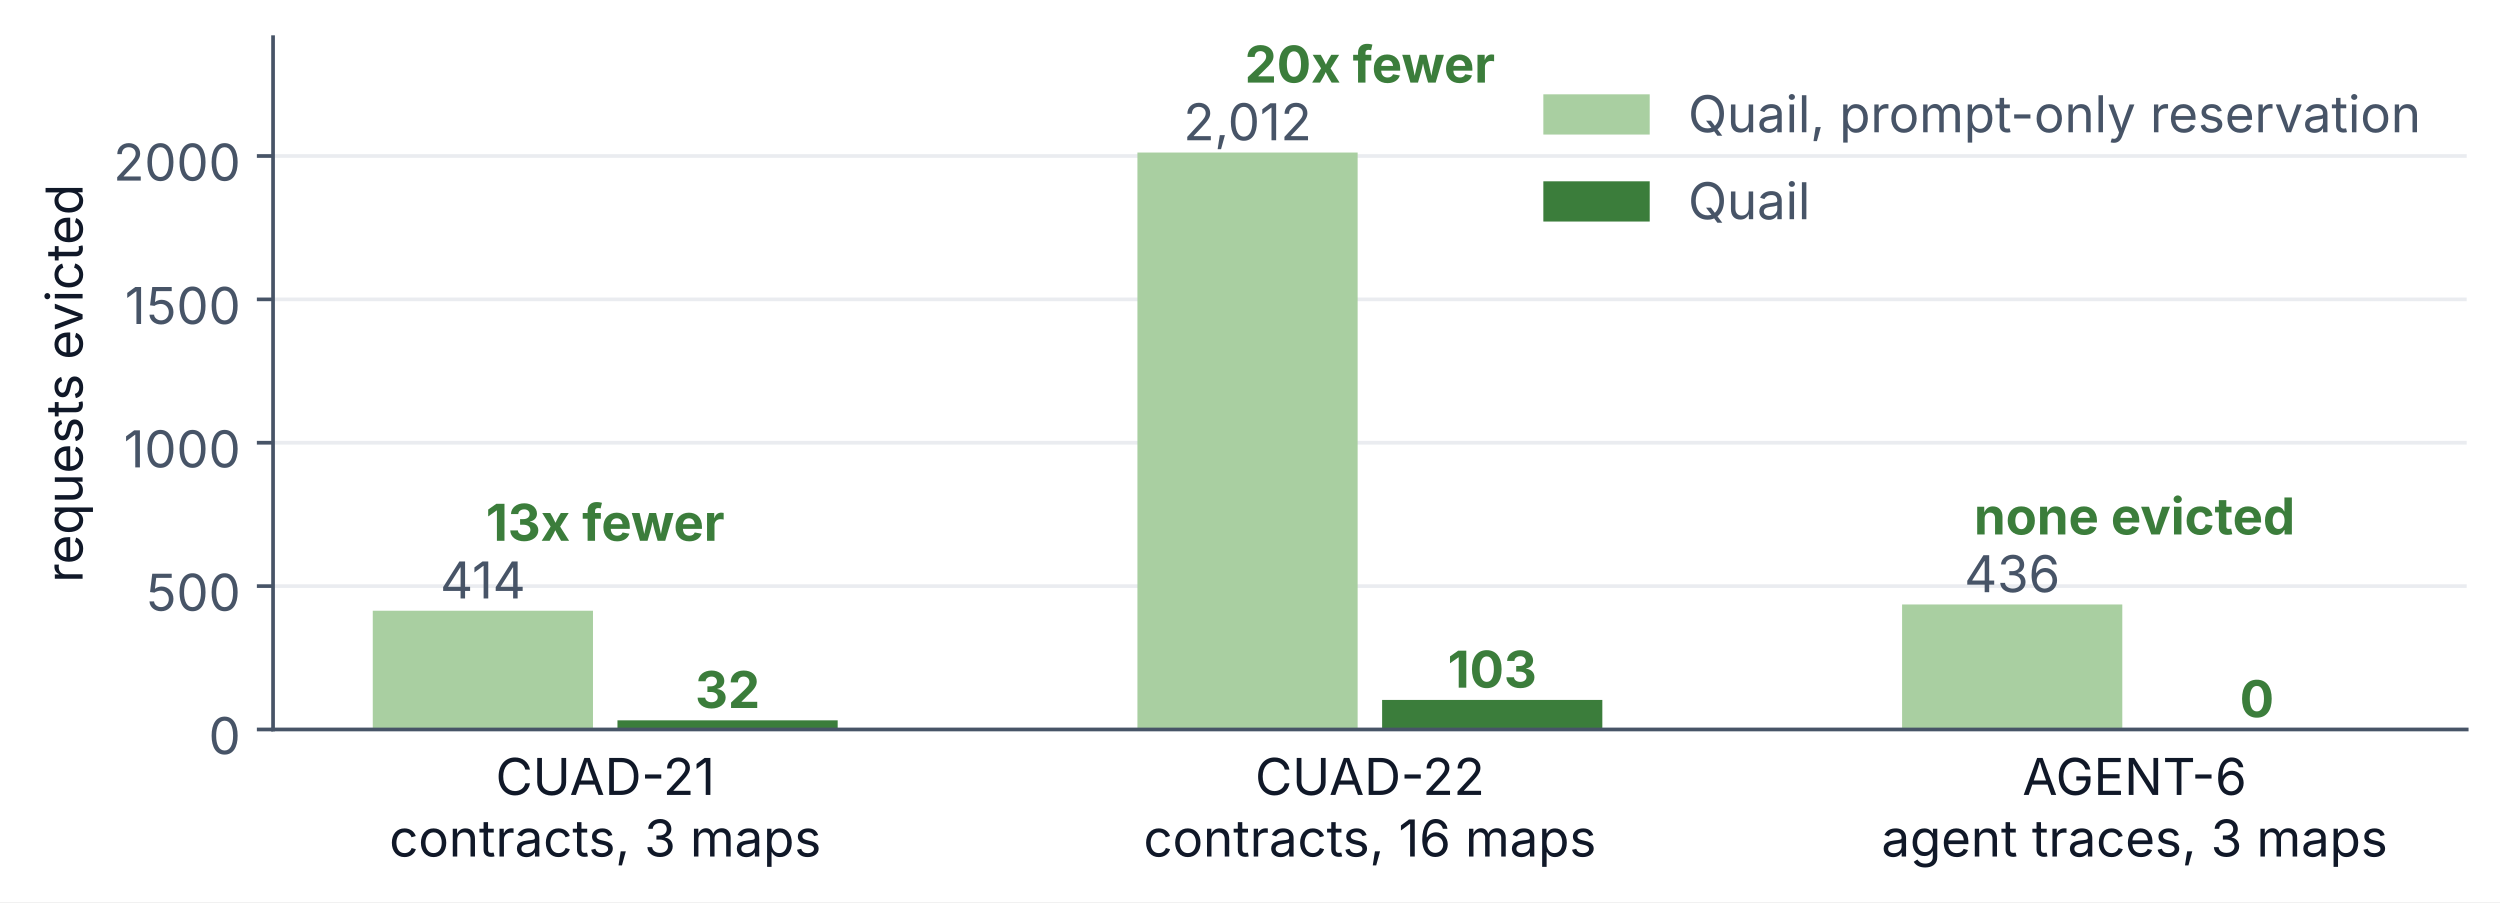
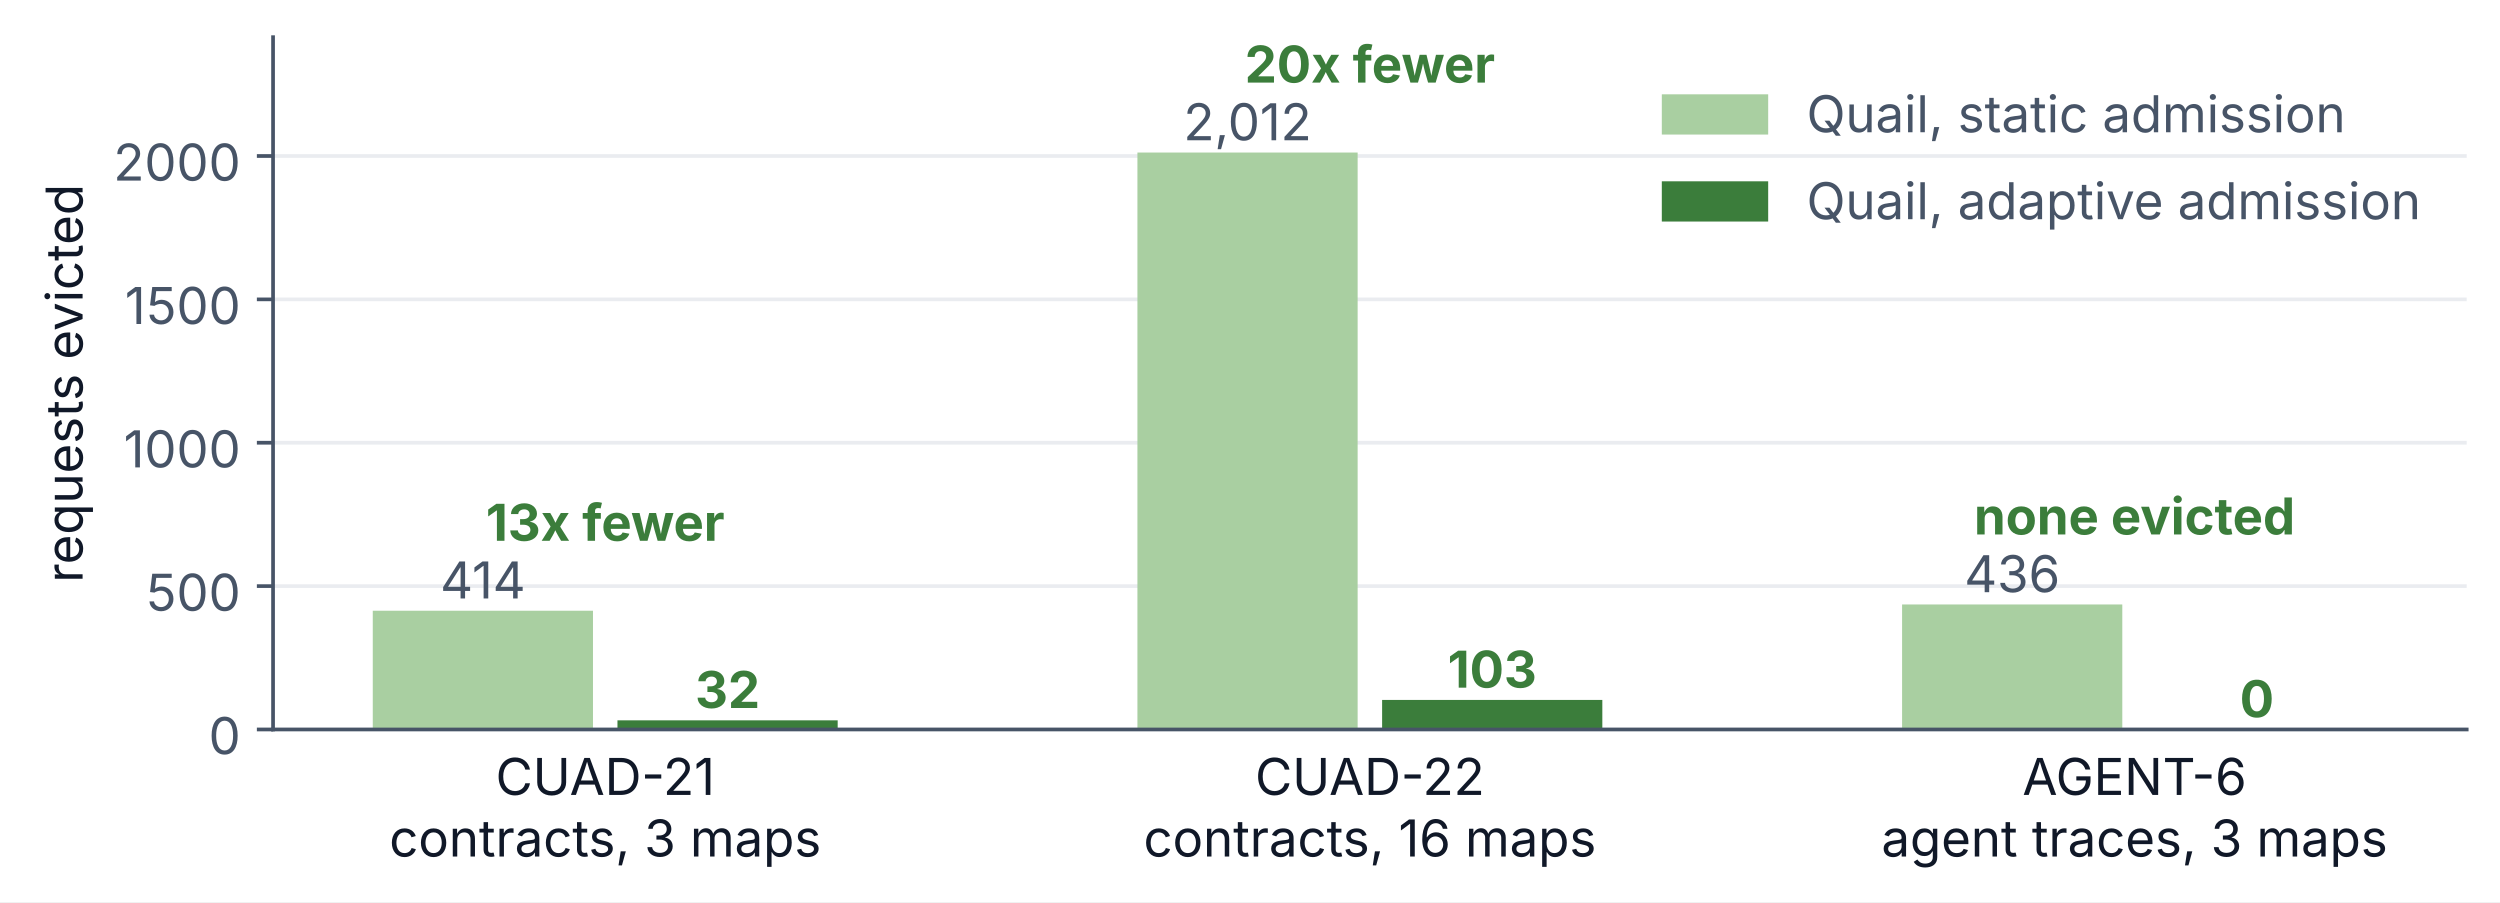
<svg xmlns="http://www.w3.org/2000/svg" xmlns:xlink="http://www.w3.org/1999/xlink" width="540.539pt" height="195.043pt" viewBox="0 0 540.539 195.043" version="1.1">
  <defs>
    <style type="text/css">*{stroke-linejoin: round; stroke-linecap: butt}</style>
  </defs>
  <g id="figure_1">
    <g id="patch_1">
      <path d="M 0 195.043  L 540.539 195.043  L 540.539 0  L 0 0  z " style="fill: #ffffff" />
    </g>
    <g id="axes_1">
      <g id="patch_2">
        <path d="M 59.039 157.724  L 533.339 157.724  L 533.339 8.036  L 59.039 8.036  z " style="fill: #ffffff" />
      </g>
      <g id="matplotlib.axis_1">
        <g id="xtick_1">
          <g id="line2d_1" />
          <g id="text_1">
            <g style="fill: #101828" transform="translate(107.1551 171.8798) scale(0.11 -0.11)">
              <defs>
                <path id="Inter-Regular-49" d="M 2447 -63  C 3400 -63 4163 519 4325 1466  L 3731 1466  C 3600 831 3056 488 2447 488  C 1613 488 959 1134 959 2325  C 959 3519 1609 4169 2447 4169  C 3053 4169 3600 3828 3731 3191  L 4325 3191  C 4159 4150 3391 4719 2447 4719  C 1253 4719 381 3803 381 2325  C 381 850 1253 -63 2447 -63  z " transform="scale(0.015625)" />
                <path id="Inter-Regular-1a9" d="M 2384 -75  C 3481 -75 4200 625 4200 1584  L 4200 4656  L 3606 4656  L 3606 1631  C 3606 963 3144 475 2384 475  C 1622 475 1156 963 1156 1631  L 1156 4656  L 563 4656  L 563 1584  C 563 625 1281 -75 2384 -75  z " transform="scale(0.015625)" />
                <path id="Inter-Regular-2" d="M 163 0  L 794 0  L 1244 1300  L 3163 1300  L 3628 0  L 4253 0  L 2541 4656  L 1853 4656  L 163 0  z M 1425 1819  L 1753 2763  C 1853 3050 1997 3494 2194 4181  C 2391 3506 2528 3075 2641 2763  L 2978 1819  L 1425 1819  z " transform="scale(0.015625)" />
                <path id="Inter-Regular-54" d="M 2016 0  C 3434 0 4238 881 4238 2338  C 4238 3781 3434 4656 2075 4656  L 563 4656  L 563 0  L 2016 0  z M 1156 525  L 1156 4131  L 2034 4131  C 3113 4131 3663 3456 3663 2338  C 3663 1206 3113 525 1978 525  L 1156 525  z " transform="scale(0.015625)" />
                <path id="Inter-Regular-5c1" d="M 2494 2581  L 450 2581  L 450 2063  L 2494 2063  L 2494 2581  z " transform="scale(0.015625)" />
                <path id="Inter-Regular-541" d="M 481 0  L 3447 0  L 3447 522  L 1300 522  L 1300 559  L 2319 1644  C 3141 2519 3369 2916 3369 3419  C 3369 4147 2778 4719 1947 4719  C 1119 4719 494 4159 494 3334  L 1063 3334  C 1063 3859 1400 4203 1931 4203  C 2428 4203 2806 3900 2806 3413  C 2806 2984 2544 2666 2028 2106  L 481 428  L 481 0  z " transform="scale(0.015625)" />
                <path id="Inter-Regular-540" d="M 2041 4656  L 1313 4656  L 300 3909  L 300 3272  L 1425 4106  L 1456 4106  L 1456 0  L 2041 0  L 2041 4656  z " transform="scale(0.015625)" />
              </defs>
              <use xlink:href="#Inter-Regular-49" />
              <use xlink:href="#Inter-Regular-1a9" transform="translate(73.04688 0)" />
              <use xlink:href="#Inter-Regular-2" transform="translate(145.5156 0)" />
              <use xlink:href="#Inter-Regular-54" transform="translate(214.5156 0)" />
              <use xlink:href="#Inter-Regular-5c1" transform="translate(286.6875 0)" />
              <use xlink:href="#Inter-Regular-541" transform="translate(329.3125 0)" />
              <use xlink:href="#Inter-Regular-540" transform="translate(390.2969 0)" />
            </g>
            <g style="fill: #101828" transform="translate(84.16678 185.1894) scale(0.11 -0.11)">
              <defs>
                <path id="Inter-Regular-24b" d="M 1916 -75  C 2600 -75 3156 297 3344 919  L 2806 1072  C 2703 694 2384 428 1916 428  C 1219 428 897 1038 897 1725  C 897 2422 1219 3034 1916 3034  C 2375 3034 2688 2778 2791 2419  L 3331 2572  C 3141 3181 2591 3538 1916 3538  C 966 3538 325 2819 325 1725  C 325 647 966 -75 1916 -75  z " transform="scale(0.015625)" />
                <path id="Inter-Regular-318" d="M 1916 -75  C 2869 -75 3513 647 3513 1725  C 3513 2819 2869 3538 1916 3538  C 966 3538 325 2819 325 1725  C 325 647 966 -75 1916 -75  z M 1916 428  C 1219 428 897 1038 897 1725  C 897 2422 1219 3034 1916 3034  C 2622 3034 2944 2419 2944 1725  C 2944 1038 2622 428 1916 428  z " transform="scale(0.015625)" />
                <path id="Inter-Regular-307" d="M 1056 2094  C 1056 2691 1434 3031 1938 3031  C 2425 3031 2725 2709 2725 2172  L 2725 0  L 3288 0  L 3288 2219  C 3288 3103 2813 3538 2106 3538  C 1638 3538 1263 3341 1038 2847  L 1034 3494  L 494 3494  L 494 0  L 1056 0  L 1056 2094  z " transform="scale(0.015625)" />
                <path id="Inter-Regular-37b" d="M 1869 3494  L 1150 3494  L 1150 4325  L 588 4325  L 588 3494  L 63 3494  L 63 3013  L 588 3013  L 588 863  C 588 291 944 -44 1547 -44  C 1691 -44 1850 -22 1966 19  L 1850 494  C 1756 475 1634 456 1563 456  C 1266 456 1150 594 1150 906  L 1150 3013  L 1869 3013  L 1869 3494  z " transform="scale(0.015625)" />
                <path id="Inter-Regular-356" d="M 494 0  L 1056 0  L 1056 2188  C 1056 2659 1425 3000 1928 3000  C 2078 3000 2231 2975 2266 2969  L 2266 3534  C 2200 3538 2063 3544 1981 3544  C 1566 3544 1203 3309 1075 2956  L 1038 2956  L 1038 3494  L 494 3494  L 494 0  z " transform="scale(0.015625)" />
                <path id="Inter-Regular-1fc" d="M 1472 -81  C 2063 -81 2391 228 2509 475  L 2547 475  L 2547 0  L 3100 0  L 3100 2303  C 3100 3394 2259 3538 1791 3538  C 1250 3538 650 3344 381 2709  L 922 2531  C 1031 2775 1303 3044 1806 3044  C 2291 3044 2538 2794 2538 2359  L 2538 2341  C 2538 2081 2263 2100 1641 2022  C 994 1941 281 1794 281 994  C 281 306 809 -81 1472 -81  z M 1569 416  C 1150 416 847 603 847 966  C 847 1363 1206 1494 1616 1547  C 1831 1575 2444 1638 2538 1747  L 2538 1263  C 2538 834 2191 416 1569 416  z " transform="scale(0.015625)" />
                <path id="Inter-Regular-369" d="M 1681 -75  C 2500 -75 3059 372 3059 984  C 3059 1463 2763 1778 2128 1928  L 1600 2053  C 1191 2150 1013 2294 1013 2553  C 1013 2844 1325 3059 1741 3059  C 2191 3059 2388 2816 2484 2566  L 2994 2697  C 2834 3188 2456 3538 1738 3538  C 994 3538 444 3119 444 2519  C 444 2028 747 1716 1381 1566  L 1963 1428  C 2306 1347 2475 1188 2475 947  C 2475 659 2163 419 1675 419  C 1256 419 972 591 872 975  L 338 847  C 463 244 963 -75 1681 -75  z " transform="scale(0.015625)" />
                <path id="Inter-Regular-5df" d="M 400 -1122  L 831 -1122  L 1319 650  L 675 650  L 400 -1122  z " transform="scale(0.015625)" />
                <path id="Inter-Regular-6eb" transform="scale(0.015625)" />
                <path id="Inter-Regular-543" d="M 1984 -63  C 2897 -63 3572 503 3572 1266  C 3572 1853 3225 2284 2631 2381  L 2631 2419  C 3106 2559 3403 2944 3403 3469  C 3403 4131 2872 4719 2003 4719  C 1184 4719 516 4216 491 3484  L 1063 3484  C 1081 3938 1516 4203 1991 4203  C 2497 4203 2822 3900 2822 3438  C 2822 2956 2447 2644 1903 2644  L 1525 2644  L 1525 2128  L 1903 2128  C 2594 2128 2984 1775 2984 1272  C 2984 788 2559 459 1975 459  C 1444 459 1025 731 991 1175  L 391 1175  C 422 438 1072 -63 1984 -63  z " transform="scale(0.015625)" />
                <path id="Inter-Regular-300" d="M 494 0  L 1056 0  L 1056 2200  C 1056 2756 1428 3044 1838 3044  C 2231 3044 2522 2784 2522 2397  L 2522 0  L 3084 0  L 3084 2281  C 3084 2722 3372 3044 3844 3044  C 4219 3044 4547 2844 4547 2341  L 4547 0  L 5113 0  L 5113 2356  C 5113 3166 4619 3556 4013 3556  C 3506 3556 3078 3284 2913 2844  C 2788 3275 2481 3556 2022 3556  C 1609 3556 1216 3325 1044 2853  L 1041 3494  L 494 3494  L 494 0  z " transform="scale(0.015625)" />
                <path id="Inter-Regular-34d" d="M 494 -1306  L 1056 -1306  L 1056 541  L 1100 541  C 1216 347 1450 -75 2116 -75  C 2988 -75 3594 625 3594 1738  C 3594 2844 2984 3538 2113 3538  C 1431 3538 1216 3119 1100 2934  L 1038 2934  L 1038 3494  L 494 3494  L 494 -1306  z M 2031 428  C 1397 428 1050 966 1050 1744  C 1050 2516 1388 3034 2031 3034  C 2694 3034 3022 2469 3022 1744  C 3022 1009 2684 428 2031 428  z " transform="scale(0.015625)" />
              </defs>
              <use xlink:href="#Inter-Regular-24b" />
              <use xlink:href="#Inter-Regular-318" transform="translate(57.125 0)" />
              <use xlink:href="#Inter-Regular-307" transform="translate(117.0938 0)" />
              <use xlink:href="#Inter-Regular-37b" transform="translate(176.1719 0)" />
              <use xlink:href="#Inter-Regular-356" transform="translate(208.8906 0)" />
              <use xlink:href="#Inter-Regular-1fc" transform="translate(246.5312 0)" />
              <use xlink:href="#Inter-Regular-24b" transform="translate(302.6875 0)" />
              <use xlink:href="#Inter-Regular-37b" transform="translate(359.8125 0)" />
              <use xlink:href="#Inter-Regular-369" transform="translate(391.5625 0)" />
              <use xlink:href="#Inter-Regular-5df" transform="translate(444.3438 0)" />
              <use xlink:href="#Inter-Regular-6eb" transform="translate(473.1562 0)" />
              <use xlink:href="#Inter-Regular-543" transform="translate(501.2812 0)" />
              <use xlink:href="#Inter-Regular-6eb" transform="translate(563.0469 0)" />
              <use xlink:href="#Inter-Regular-300" transform="translate(591.1719 0)" />
              <use xlink:href="#Inter-Regular-1fc" transform="translate(678.7656 0)" />
              <use xlink:href="#Inter-Regular-34d" transform="translate(734.9219 0)" />
              <use xlink:href="#Inter-Regular-369" transform="translate(796.1562 0)" />
            </g>
          </g>
        </g>
        <g id="xtick_2">
          <g id="line2d_2" />
          <g id="text_2">
            <g style="fill: #101828" transform="translate(271.3683 171.8798) scale(0.11 -0.11)">
              <use xlink:href="#Inter-Regular-49" />
              <use xlink:href="#Inter-Regular-1a9" transform="translate(73.04688 0)" />
              <use xlink:href="#Inter-Regular-2" transform="translate(145.5156 0)" />
              <use xlink:href="#Inter-Regular-54" transform="translate(214.5156 0)" />
              <use xlink:href="#Inter-Regular-5c1" transform="translate(286.6875 0)" />
              <use xlink:href="#Inter-Regular-541" transform="translate(329.3125 0)" />
              <use xlink:href="#Inter-Regular-541" transform="translate(390.2969 0)" />
            </g>
            <g style="fill: #101828" transform="translate(247.2465 185.1894) scale(0.11 -0.11)">
              <defs>
                <path id="Inter-Regular-547" d="M 2019 -63  C 2969 -63 3588 634 3588 1503  C 3588 2403 2925 3044 2128 3044  C 1644 3044 1231 2813 981 2425  L 944 2425  C 944 3544 1375 4194 2091 4194  C 2575 4194 2866 3888 2969 3484  L 3550 3484  C 3438 4216 2872 4719 2091 4719  C 1034 4719 381 3788 381 2150  C 381 434 1241 -63 2019 -63  z M 2019 459  C 1447 459 1028 947 1028 1497  C 1028 2041 1469 2528 2034 2528  C 2597 2528 3013 2072 3013 1503  C 3013 922 2578 459 2019 459  z " transform="scale(0.015625)" />
              </defs>
              <use xlink:href="#Inter-Regular-24b" />
              <use xlink:href="#Inter-Regular-318" transform="translate(57.125 0)" />
              <use xlink:href="#Inter-Regular-307" transform="translate(117.0938 0)" />
              <use xlink:href="#Inter-Regular-37b" transform="translate(176.1719 0)" />
              <use xlink:href="#Inter-Regular-356" transform="translate(208.8906 0)" />
              <use xlink:href="#Inter-Regular-1fc" transform="translate(246.5312 0)" />
              <use xlink:href="#Inter-Regular-24b" transform="translate(302.6875 0)" />
              <use xlink:href="#Inter-Regular-37b" transform="translate(359.8125 0)" />
              <use xlink:href="#Inter-Regular-369" transform="translate(391.5625 0)" />
              <use xlink:href="#Inter-Regular-5df" transform="translate(444.3438 0)" />
              <use xlink:href="#Inter-Regular-6eb" transform="translate(473.1562 0)" />
              <use xlink:href="#Inter-Regular-540" transform="translate(501.2812 0)" />
              <use xlink:href="#Inter-Regular-547" transform="translate(541.9531 0)" />
              <use xlink:href="#Inter-Regular-6eb" transform="translate(603.9688 0)" />
              <use xlink:href="#Inter-Regular-300" transform="translate(632.0938 0)" />
              <use xlink:href="#Inter-Regular-1fc" transform="translate(719.6875 0)" />
              <use xlink:href="#Inter-Regular-34d" transform="translate(775.8438 0)" />
              <use xlink:href="#Inter-Regular-369" transform="translate(837.0781 0)" />
            </g>
          </g>
        </g>
        <g id="xtick_3">
          <g id="line2d_3" />
          <g id="text_3">
            <g style="fill: #101828" transform="translate(437.2737 171.8798) scale(0.11 -0.11)">
              <defs>
                <path id="Inter-Regular-8d" d="M 2466 -63  C 3575 -63 4375 675 4375 1831  L 4375 2341  L 2588 2341  L 2588 1822  L 3794 1822  C 3778 1003 3244 488 2466 488  C 1609 488 959 1138 959 2325  C 959 3522 1613 4169 2431 4169  C 3091 4169 3538 3794 3728 3197  L 4341 3197  C 4172 4100 3413 4719 2428 4719  C 1234 4719 381 3803 381 2325  C 381 853 1222 -63 2466 -63  z " transform="scale(0.015625)" />
                <path id="Inter-Regular-5f" d="M 563 0  L 3428 0  L 3428 525  L 1156 525  L 1156 2088  L 3247 2088  L 3247 2613  L 1156 2613  L 1156 4131  L 3400 4131  L 3400 4656  L 563 4656  L 563 0  z " transform="scale(0.015625)" />
                <path id="Inter-Regular-12d" d="M 563 0  L 1159 0  L 1159 2656  C 1159 2881 1138 3347 1113 3944  C 1475 3297 1653 2984 1866 2650  L 3553 0  L 4259 0  L 4259 4656  L 3666 4656  L 3666 1800  C 3666 1550 3669 1153 3706 703  C 3494 1125 3281 1481 3156 1678  L 1263 4656  L 563 4656  L 563 0  z " transform="scale(0.015625)" />
                <path id="Inter-Regular-19c" d="M 306 4131  L 1772 4131  L 1772 0  L 2366 0  L 2366 4131  L 3825 4131  L 3825 4656  L 306 4656  L 306 4131  z " transform="scale(0.015625)" />
              </defs>
              <use xlink:href="#Inter-Regular-2" />
              <use xlink:href="#Inter-Regular-8d" transform="translate(65.57812 0)" />
              <use xlink:href="#Inter-Regular-5f" transform="translate(140.1875 0)" />
              <use xlink:href="#Inter-Regular-12d" transform="translate(200.2969 0)" />
              <use xlink:href="#Inter-Regular-19c" transform="translate(275.6406 0)" />
              <use xlink:href="#Inter-Regular-5c1" transform="translate(332.8125 0)" />
              <use xlink:href="#Inter-Regular-547" transform="translate(378.8125 0)" />
            </g>
            <g style="fill: #101828" transform="translate(406.7934 185.1894) scale(0.11 -0.11)">
              <defs>
                <path id="Inter-Regular-293" d="M 1909 -1381  C 2759 -1381 3431 -994 3431 -91  L 3431 3494  L 2884 3494  L 2884 2934  L 2831 2934  C 2713 3122 2488 3538 1813 3538  C 941 3538 325 2844 325 1763  C 325 666 963 56 1800 56  C 2475 56 2697 441 2816 641  L 2869 641  L 2869 -59  C 2869 -634 2466 -891 1909 -891  C 1294 -891 1075 -578 928 -375  L 472 -669  C 688 -1053 1134 -1381 1909 -1381  z M 1894 556  C 1238 556 897 1056 897 1775  C 897 2472 1228 3034 1894 3034  C 2538 3034 2875 2516 2875 1775  C 2875 1013 2528 556 1894 556  z " transform="scale(0.015625)" />
                <path id="Inter-Regular-267" d="M 1963 -75  C 2678 -75 3200 284 3363 813  L 2819 963  C 2688 606 2378 425 1966 425  C 1347 425 922 825 894 1556  L 3419 1556  L 3419 1791  C 3419 3081 2638 3538 1897 3538  C 944 3538 325 2791 325 1719  C 325 644 950 -75 1963 -75  z M 897 2031  C 931 2566 1297 3038 1897 3038  C 2472 3038 2794 2625 2847 2031  L 897 2031  z " transform="scale(0.015625)" />
              </defs>
              <use xlink:href="#Inter-Regular-1fc" />
              <use xlink:href="#Inter-Regular-293" transform="translate(56.15625 0)" />
              <use xlink:href="#Inter-Regular-267" transform="translate(117.4844 0)" />
              <use xlink:href="#Inter-Regular-307" transform="translate(175.7812 0)" />
              <use xlink:href="#Inter-Regular-37b" transform="translate(234.8594 0)" />
              <use xlink:href="#Inter-Regular-6eb" transform="translate(267.5781 0)" />
              <use xlink:href="#Inter-Regular-37b" transform="translate(295.7031 0)" />
              <use xlink:href="#Inter-Regular-356" transform="translate(328.4219 0)" />
              <use xlink:href="#Inter-Regular-1fc" transform="translate(366.0625 0)" />
              <use xlink:href="#Inter-Regular-24b" transform="translate(422.2188 0)" />
              <use xlink:href="#Inter-Regular-267" transform="translate(479.3438 0)" />
              <use xlink:href="#Inter-Regular-369" transform="translate(537.6406 0)" />
              <use xlink:href="#Inter-Regular-5df" transform="translate(590.4219 0)" />
              <use xlink:href="#Inter-Regular-6eb" transform="translate(619.2344 0)" />
              <use xlink:href="#Inter-Regular-543" transform="translate(647.3594 0)" />
              <use xlink:href="#Inter-Regular-6eb" transform="translate(709.125 0)" />
              <use xlink:href="#Inter-Regular-300" transform="translate(737.25 0)" />
              <use xlink:href="#Inter-Regular-1fc" transform="translate(824.8438 0)" />
              <use xlink:href="#Inter-Regular-34d" transform="translate(881 0)" />
              <use xlink:href="#Inter-Regular-369" transform="translate(942.2344 0)" />
            </g>
          </g>
        </g>
      </g>
      <g id="matplotlib.axis_2">
        <g id="ytick_1">
          <g id="line2d_4">
-             <path d="M 59.039 157.724  L 533.339 157.724  " clip-path="url(#p0a04cec963)" style="fill: none; stroke: #eaecf0; stroke-width: 0.8; stroke-linecap: square" />
+             <path d="M 59.039 157.724  L 533.339 157.724  " clip-path="url(#pa5dd836fdc)" style="fill: none; stroke: #eaecf0; stroke-width: 0.8; stroke-linecap: square" />
          </g>
          <g id="line2d_5">
            <defs>
-               <path id="mce338a9156" d="M 0 0  L -3.5 0  " style="stroke: #475467; stroke-width: 0.8" />
+               <path id="m0fc14f2c62" d="M 0 0  L -3.5 0  " style="stroke: #475467; stroke-width: 0.8" />
            </defs>
            <g>
-               <use xlink:href="#mce338a9156" x="59.039" y="157.724" style="fill: #475467; stroke: #475467; stroke-width: 0.8" />
+               <use xlink:href="#m0fc14f2c62" x="59.039" y="157.724" style="fill: #475467; stroke: #475467; stroke-width: 0.8" />
            </g>
          </g>
          <g id="text_4">
            <g style="fill: #475467" transform="translate(45.09848 163.0517) scale(0.11 -0.11)">
              <defs>
                <path id="Inter-Regular-53f" d="M 2019 -63  C 3059 -63 3656 809 3656 2325  C 3656 3834 3050 4719 2019 4719  C 988 4719 381 3834 381 2325  C 381 806 981 -63 2019 -63  z M 2019 456  C 1338 456 953 1144 953 2325  C 953 3509 1338 4203 2019 4203  C 2700 4203 3084 3513 3084 2325  C 3084 1144 2700 456 2019 456  z " transform="scale(0.015625)" />
              </defs>
              <use xlink:href="#Inter-Regular-53f" />
            </g>
          </g>
        </g>
        <g id="ytick_2">
          <g id="line2d_6">
-             <path d="M 59.039 126.725  L 533.339 126.725  " clip-path="url(#p0a04cec963)" style="fill: none; stroke: #eaecf0; stroke-width: 0.8; stroke-linecap: square" />
+             <path d="M 59.039 126.725  L 533.339 126.725  " clip-path="url(#pa5dd836fdc)" style="fill: none; stroke: #eaecf0; stroke-width: 0.8; stroke-linecap: square" />
          </g>
          <g id="line2d_7">
            <g>
-               <use xlink:href="#mce338a9156" x="59.039" y="126.725" style="fill: #475467; stroke: #475467; stroke-width: 0.8" />
+               <use xlink:href="#m0fc14f2c62" x="59.039" y="126.725" style="fill: #475467; stroke: #475467; stroke-width: 0.8" />
            </g>
          </g>
          <g id="text_5">
            <g style="fill: #475467" transform="translate(31.47051 132.0527) scale(0.11 -0.11)">
              <defs>
                <path id="Inter-Regular-545" d="M 1956 -63  C 2853 -63 3509 594 3509 1488  C 3509 2388 2881 3047 2028 3047  C 1706 3047 1397 2934 1206 2775  L 1181 2775  L 1341 4134  L 3291 4134  L 3291 4656  L 841 4656  L 566 2350  L 1122 2281  C 1306 2422 1631 2525 1919 2525  C 2503 2525 2928 2078 2928 1478  C 2928 888 2519 459 1956 459  C 1488 459 1106 759 1069 1175  L 494 1175  C 525 463 1138 -63 1956 -63  z " transform="scale(0.015625)" />
              </defs>
              <use xlink:href="#Inter-Regular-545" />
              <use xlink:href="#Inter-Regular-53f" transform="translate(60.79688 0)" />
              <use xlink:href="#Inter-Regular-53f" transform="translate(123.8906 0)" />
            </g>
          </g>
        </g>
        <g id="ytick_3">
          <g id="line2d_8">
-             <path d="M 59.039 95.726  L 533.339 95.726  " clip-path="url(#p0a04cec963)" style="fill: none; stroke: #eaecf0; stroke-width: 0.8; stroke-linecap: square" />
+             <path d="M 59.039 95.726  L 533.339 95.726  " clip-path="url(#pa5dd836fdc)" style="fill: none; stroke: #eaecf0; stroke-width: 0.8; stroke-linecap: square" />
          </g>
          <g id="line2d_9">
            <g>
-               <use xlink:href="#mce338a9156" x="59.039" y="95.726" style="fill: #475467; stroke: #475467; stroke-width: 0.8" />
+               <use xlink:href="#m0fc14f2c62" x="59.039" y="95.726" style="fill: #475467; stroke: #475467; stroke-width: 0.8" />
            </g>
          </g>
          <g id="text_6">
            <g style="fill: #475467" transform="translate(26.74395 101.0537) scale(0.11 -0.11)">
              <use xlink:href="#Inter-Regular-540" />
              <use xlink:href="#Inter-Regular-53f" transform="translate(40.67188 0)" />
              <use xlink:href="#Inter-Regular-53f" transform="translate(103.7656 0)" />
              <use xlink:href="#Inter-Regular-53f" transform="translate(166.8594 0)" />
            </g>
          </g>
        </g>
        <g id="ytick_4">
          <g id="line2d_10">
-             <path d="M 59.039 64.727  L 533.339 64.727  " clip-path="url(#p0a04cec963)" style="fill: none; stroke: #eaecf0; stroke-width: 0.8; stroke-linecap: square" />
+             <path d="M 59.039 64.727  L 533.339 64.727  " clip-path="url(#pa5dd836fdc)" style="fill: none; stroke: #eaecf0; stroke-width: 0.8; stroke-linecap: square" />
          </g>
          <g id="line2d_11">
            <g>
-               <use xlink:href="#mce338a9156" x="59.039" y="64.727" style="fill: #475467; stroke: #475467; stroke-width: 0.8" />
+               <use xlink:href="#m0fc14f2c62" x="59.039" y="64.727" style="fill: #475467; stroke: #475467; stroke-width: 0.8" />
            </g>
          </g>
          <g id="text_7">
            <g style="fill: #475467" transform="translate(26.9966 70.05468) scale(0.11 -0.11)">
              <use xlink:href="#Inter-Regular-540" />
              <use xlink:href="#Inter-Regular-545" transform="translate(40.67188 0)" />
              <use xlink:href="#Inter-Regular-53f" transform="translate(101.4688 0)" />
              <use xlink:href="#Inter-Regular-53f" transform="translate(164.5625 0)" />
            </g>
          </g>
        </g>
        <g id="ytick_5">
          <g id="line2d_12">
-             <path d="M 59.039 33.728  L 533.339 33.728  " clip-path="url(#p0a04cec963)" style="fill: none; stroke: #eaecf0; stroke-width: 0.8; stroke-linecap: square" />
+             <path d="M 59.039 33.728  L 533.339 33.728  " clip-path="url(#pa5dd836fdc)" style="fill: none; stroke: #eaecf0; stroke-width: 0.8; stroke-linecap: square" />
          </g>
          <g id="line2d_13">
            <g>
-               <use xlink:href="#mce338a9156" x="59.039" y="33.728" style="fill: #475467; stroke: #475467; stroke-width: 0.8" />
+               <use xlink:href="#m0fc14f2c62" x="59.039" y="33.728" style="fill: #475467; stroke: #475467; stroke-width: 0.8" />
            </g>
          </g>
          <g id="text_8">
            <g style="fill: #475467" transform="translate(24.50957 39.05567) scale(0.11 -0.11)">
              <use xlink:href="#Inter-Regular-541" />
              <use xlink:href="#Inter-Regular-53f" transform="translate(60.98438 0)" />
              <use xlink:href="#Inter-Regular-53f" transform="translate(124.0781 0)" />
              <use xlink:href="#Inter-Regular-53f" transform="translate(187.1719 0)" />
            </g>
          </g>
        </g>
        <g id="text_9">
          <g style="fill: #101828" transform="translate(17.85625 125.9746) rotate(-90) scale(0.11 -0.11)">
            <defs>
              <path id="Inter-Regular-353" d="M 3425 -1306  L 3425 3494  L 2881 3494  L 2881 2934  L 2819 2934  C 2703 3119 2488 3538 1806 3538  C 934 3538 325 2844 325 1738  C 325 625 931 -75 1803 -75  C 2469 -75 2703 347 2819 541  L 2863 541  L 2863 -1306  L 3425 -1306  z M 1888 428  C 1234 428 897 1009 897 1744  C 897 2469 1225 3034 1888 3034  C 2531 3034 2869 2516 2869 1744  C 2869 966 2522 428 1888 428  z " transform="scale(0.015625)" />
              <path id="Inter-Regular-395" d="M 1678 -44  C 2138 -44 2519 144 2747 653  L 2747 0  L 3291 0  L 3291 3494  L 2725 3494  L 2725 1400  C 2725 803 2347 463 1847 463  C 1359 463 1056 784 1056 1322  L 1056 3494  L 494 3494  L 494 1275  C 494 391 972 -44 1678 -44  z " transform="scale(0.015625)" />
              <path id="Inter-Regular-3d6" d="M 1503 0  L 2094 0  L 3428 3494  L 2813 3494  L 2069 1422  C 1959 1119 1878 813 1800 522  C 1719 813 1638 1119 1528 1422  L 784 3494  L 169 3494  L 1503 0  z " transform="scale(0.015625)" />
              <path id="Inter-Regular-2b2" d="M 494 0  L 1056 0  L 1056 3494  L 494 3494  L 494 0  z M 778 4066  C 994 4066 1172 4231 1172 4438  C 1172 4644 994 4809 778 4809  C 566 4809 388 4644 388 4438  C 388 4231 566 4066 778 4066  z " transform="scale(0.015625)" />
              <path id="Inter-Regular-256" d="M 1803 -75  C 2469 -75 2703 347 2819 541  L 2881 541  L 2881 0  L 3425 0  L 3425 4656  L 2863 4656  L 2863 2934  L 2819 2934  C 2703 3119 2488 3538 1806 3538  C 934 3538 325 2844 325 1738  C 325 625 931 -75 1803 -75  z M 1888 428  C 1234 428 897 1009 897 1744  C 897 2469 1225 3034 1888 3034  C 2531 3034 2869 2516 2869 1744  C 2869 966 2522 428 1888 428  z " transform="scale(0.015625)" />
            </defs>
            <use xlink:href="#Inter-Regular-356" />
            <use xlink:href="#Inter-Regular-267" transform="translate(35.98438 0)" />
            <use xlink:href="#Inter-Regular-353" transform="translate(94.28125 0)" />
            <use xlink:href="#Inter-Regular-395" transform="translate(155.5156 0)" />
            <use xlink:href="#Inter-Regular-267" transform="translate(214.6406 0)" />
            <use xlink:href="#Inter-Regular-369" transform="translate(272.9375 0)" />
            <use xlink:href="#Inter-Regular-37b" transform="translate(325.7188 0)" />
            <use xlink:href="#Inter-Regular-369" transform="translate(357.4688 0)" />
            <use xlink:href="#Inter-Regular-6eb" transform="translate(410.25 0)" />
            <use xlink:href="#Inter-Regular-267" transform="translate(438.375 0)" />
            <use xlink:href="#Inter-Regular-3d6" transform="translate(494.7188 0)" />
            <use xlink:href="#Inter-Regular-2b2" transform="translate(550.9219 0)" />
            <use xlink:href="#Inter-Regular-24b" transform="translate(575.1406 0)" />
            <use xlink:href="#Inter-Regular-37b" transform="translate(632.2656 0)" />
            <use xlink:href="#Inter-Regular-267" transform="translate(664.0156 0)" />
            <use xlink:href="#Inter-Regular-256" transform="translate(722.3125 0)" />
          </g>
        </g>
      </g>
      <g id="patch_3">
-         <path d="M 80.598 157.724  L 128.213 157.724  L 128.213 132.056  L 80.598 132.056  z " clip-path="url(#p0a04cec963)" style="fill: #a9cfa1" />
+         <path d="M 80.598 157.724  L 128.213 157.724  L 128.213 132.056  L 80.598 132.056  z " clip-path="url(#pa5dd836fdc)" style="fill: #a9cfa1" />
      </g>
      <g id="patch_4">
-         <path d="M 133.504 157.724  L 181.119 157.724  L 181.119 155.74  L 133.504 155.74  z " clip-path="url(#p0a04cec963)" style="fill: #3b7d3b" />
+         <path d="M 133.504 157.724  L 181.119 157.724  L 181.119 155.74  L 133.504 155.74  z " clip-path="url(#pa5dd836fdc)" style="fill: #3b7d3b" />
      </g>
      <g id="patch_5">
-         <path d="M 245.928 157.724  L 293.544 157.724  L 293.544 32.984  L 245.928 32.984  z " clip-path="url(#p0a04cec963)" style="fill: #a9cfa1" />
+         <path d="M 245.928 157.724  L 293.544 157.724  L 293.544 32.984  L 245.928 32.984  z " clip-path="url(#pa5dd836fdc)" style="fill: #a9cfa1" />
      </g>
      <g id="patch_6">
-         <path d="M 298.834 157.724  L 346.449 157.724  L 346.449 151.338  L 298.834 151.338  z " clip-path="url(#p0a04cec963)" style="fill: #3b7d3b" />
+         <path d="M 298.834 157.724  L 346.449 157.724  L 346.449 151.338  L 298.834 151.338  z " clip-path="url(#pa5dd836fdc)" style="fill: #3b7d3b" />
      </g>
      <g id="patch_7">
-         <path d="M 411.259 157.724  L 458.874 157.724  L 458.874 130.692  L 411.259 130.692  z " clip-path="url(#p0a04cec963)" style="fill: #a9cfa1" />
+         <path d="M 411.259 157.724  L 458.874 157.724  L 458.874 130.692  L 411.259 130.692  z " clip-path="url(#pa5dd836fdc)" style="fill: #a9cfa1" />
      </g>
      <g id="patch_8">
-         <path d="M 464.165 157.724  L 511.78 157.724  L 511.78 157.724  L 464.165 157.724  z " clip-path="url(#p0a04cec963)" style="fill: #3b7d3b" />
+         <path d="M 464.165 157.724  L 511.78 157.724  L 511.78 157.724  L 464.165 157.724  z " clip-path="url(#pa5dd836fdc)" style="fill: #3b7d3b" />
      </g>
      <g id="patch_9">
        <path d="M 59.039 157.724  L 59.039 8.036  " style="fill: none; stroke: #475467; stroke-width: 0.8; stroke-linejoin: miter; stroke-linecap: square" />
      </g>
      <g id="patch_10">
        <path d="M 59.039 157.724  L 533.339 157.724  " style="fill: none; stroke: #475467; stroke-width: 0.8; stroke-linejoin: miter; stroke-linecap: square" />
      </g>
      <g id="text_10">
        <g style="fill: #475467" transform="translate(95.17062 129.4031) scale(0.11 -0.11)">
          <defs>
            <path id="Inter-Regular-544" d="M 375 947  L 2566 947  L 2566 0  L 3134 0  L 3134 947  L 3766 947  L 3766 1469  L 3134 1469  L 3134 4656  L 2413 4656  L 375 1431  L 375 947  z M 2569 1469  L 1009 1469  L 1009 1506  L 2531 3913  L 2569 3913  L 2569 1469  z " transform="scale(0.015625)" />
          </defs>
          <use xlink:href="#Inter-Regular-544" />
          <use xlink:href="#Inter-Regular-540" transform="translate(62.64062 0)" />
          <use xlink:href="#Inter-Regular-544" transform="translate(103.3125 0)" />
        </g>
      </g>
      <g id="text_11">
        <g style="fill: #3b7d3b" transform="translate(150.297 153.0863) scale(0.11 -0.11)">
          <defs>
            <path id="Inter-Bold-543" d="M 2059 -63  C 3097 -63 3838 509 3838 1303  C 3838 1881 3475 2297 2797 2388  L 2797 2422  C 3313 2522 3669 2891 3669 3413  C 3669 4141 3031 4719 2075 4719  C 1128 4719 413 4163 400 3366  L 1319 3366  C 1328 3728 1663 3956 2069 3956  C 2472 3956 2744 3713 2744 3353  C 2744 2981 2428 2728 1975 2728  L 1544 2728  L 1544 2019  L 1975 2019  C 2516 2019 2844 1750 2844 1366  C 2844 988 2522 728 2063 728  C 1622 728 1284 956 1269 1306  L 309 1306  C 322 497 1047 -63 2059 -63  z " transform="scale(0.015625)" />
            <path id="Inter-Bold-541" d="M 388 0  L 3681 0  L 3681 784  L 1713 784  L 1713 819  L 2416 1513  C 3369 2391 3619 2822 3619 3344  C 3619 4150 2963 4719 1978 4719  C 1013 4719 344 4134 344 3228  L 1256 3228  C 1256 3681 1538 3956 1972 3956  C 2388 3956 2694 3700 2694 3284  C 2694 2909 2459 2647 2038 2234  L 388 688  L 388 0  z " transform="scale(0.015625)" />
          </defs>
          <use xlink:href="#Inter-Bold-543" />
          <use xlink:href="#Inter-Bold-541" transform="translate(64.54688 0)" />
        </g>
      </g>
      <g id="text_12">
        <g style="fill: #3b7d3b" transform="translate(105.053 116.9291) scale(0.11 -0.11)">
          <defs>
            <path id="Inter-Bold-540" d="M 2341 4656  L 1319 4656  L 291 3934  L 291 3063  L 1356 3816  L 1388 3816  L 1388 0  L 2341 0  L 2341 4656  z " transform="scale(0.015625)" />
            <path id="Inter-Bold-3e3" d="M 131 0  L 1125 0  L 1513 659  C 1641 884 1744 1109 1844 1328  C 1947 1109 2056 884 2188 659  L 2575 0  L 3581 0  L 2453 1781  L 3531 3494  L 2538 3494  L 2209 2944  C 2078 2713 1969 2484 1866 2263  C 1763 2484 1656 2713 1528 2944  L 1213 3494  L 200 3494  L 1256 1794  L 131 0  z " transform="scale(0.015625)" />
            <path id="Inter-Bold-6eb" transform="scale(0.015625)" />
            <path id="Inter-Bold-288" d="M 2344 3494  L 1613 3494  L 1613 3731  C 1613 3975 1719 4119 2003 4119  C 2125 4119 2238 4094 2316 4072  L 2484 4778  C 2369 4813 2106 4875 1813 4875  C 1166 4875 678 4506 678 3763  L 678 3494  L 63 3494  L 63 2778  L 678 2778  L 678 0  L 1613 0  L 1613 2778  L 2344 2778  L 2344 3494  z " transform="scale(0.015625)" />
            <path id="Inter-Bold-267" d="M 1978 -69  C 2791 -69 3347 309 3519 891  L 2669 1050  C 2569 781 2322 638 1994 638  C 1522 638 1203 931 1181 1503  L 3572 1503  L 3572 1766  C 3572 2959 2844 3538 1931 3538  C 909 3538 253 2806 253 1728  C 253 625 909 -69 1978 -69  z M 1188 2091  C 1225 2522 1494 2831 1941 2831  C 2375 2831 2622 2547 2669 2091  L 1188 2091  z " transform="scale(0.015625)" />
            <path id="Inter-Bold-3da" d="M 1128 0  L 2081 0  L 2469 1347  C 2553 1641 2634 2041 2716 2409  C 2797 2044 2878 1644 2966 1347  L 3353 0  L 4306 0  L 5344 3494  L 4347 3494  L 4044 2203  C 3953 1806 3856 1366 3766 850  C 3666 1369 3553 1809 3466 2203  L 3153 3494  L 2291 3494  L 1972 2203  C 1878 1806 1766 1363 1669 853  C 1575 1372 1469 1813 1384 2203  L 1081 3494  L 97 3494  L 1128 0  z " transform="scale(0.015625)" />
            <path id="Inter-Bold-356" d="M 400 0  L 1338 0  L 1338 1988  C 1338 2422 1653 2719 2084 2719  C 2222 2719 2406 2697 2491 2672  L 2491 3509  C 2406 3528 2284 3541 2188 3541  C 1794 3541 1472 3316 1344 2884  L 1306 2884  L 1306 3494  L 400 3494  L 400 0  z " transform="scale(0.015625)" />
          </defs>
          <use xlink:href="#Inter-Bold-540" />
          <use xlink:href="#Inter-Bold-543" transform="translate(43.10938 0)" />
          <use xlink:href="#Inter-Bold-3e3" transform="translate(107.6562 0)" />
          <use xlink:href="#Inter-Bold-6eb" transform="translate(165.6719 0)" />
          <use xlink:href="#Inter-Bold-288" transform="translate(189.3594 0)" />
          <use xlink:href="#Inter-Bold-267" transform="translate(227.0156 0)" />
          <use xlink:href="#Inter-Bold-3da" transform="translate(285.2344 0)" />
          <use xlink:href="#Inter-Bold-267" transform="translate(368.8906 0)" />
          <use xlink:href="#Inter-Bold-356" transform="translate(428.4688 0)" />
        </g>
      </g>
      <g id="text_13">
        <g style="fill: #475467" transform="translate(255.8751 30.33025) scale(0.11 -0.11)">
          <use xlink:href="#Inter-Regular-541" />
          <use xlink:href="#Inter-Regular-5df" transform="translate(60.98438 0)" />
          <use xlink:href="#Inter-Regular-53f" transform="translate(87.26562 0)" />
          <use xlink:href="#Inter-Regular-540" transform="translate(150.3594 0)" />
          <use xlink:href="#Inter-Regular-541" transform="translate(191.0312 0)" />
        </g>
      </g>
      <g id="text_14">
        <g style="fill: #3b7d3b" transform="translate(313.0115 148.6845) scale(0.11 -0.11)">
          <defs>
            <path id="Inter-Bold-53f" d="M 2156 -63  C 3338 -63 4022 816 4022 2325  C 4022 3831 3331 4719 2156 4719  C 984 4719 294 3831 294 2325  C 294 816 981 -63 2156 -63  z M 2156 728  C 1581 728 1266 1303 1266 2325  C 1266 3347 1584 3931 2156 3931  C 2731 3931 3050 3350 3050 2325  C 3050 1303 2731 728 2156 728  z " transform="scale(0.015625)" />
          </defs>
          <use xlink:href="#Inter-Bold-540" />
          <use xlink:href="#Inter-Bold-53f" transform="translate(43.10938 0)" />
          <use xlink:href="#Inter-Bold-543" transform="translate(110.5469 0)" />
        </g>
      </g>
      <g id="text_15">
        <g style="fill: #3b7d3b" transform="translate(269.1314 17.85625) scale(0.11 -0.11)">
          <use xlink:href="#Inter-Bold-541" />
          <use xlink:href="#Inter-Bold-53f" transform="translate(62.98438 0)" />
          <use xlink:href="#Inter-Bold-3e3" transform="translate(130.4219 0)" />
          <use xlink:href="#Inter-Bold-6eb" transform="translate(188.4375 0)" />
          <use xlink:href="#Inter-Bold-288" transform="translate(212.125 0)" />
          <use xlink:href="#Inter-Bold-267" transform="translate(249.7812 0)" />
          <use xlink:href="#Inter-Bold-3da" transform="translate(308 0)" />
          <use xlink:href="#Inter-Bold-267" transform="translate(391.6562 0)" />
          <use xlink:href="#Inter-Bold-356" transform="translate(451.2344 0)" />
        </g>
      </g>
      <g id="text_16">
        <g style="fill: #475467" transform="translate(424.7057 128.0391) scale(0.11 -0.11)">
          <use xlink:href="#Inter-Regular-544" />
          <use xlink:href="#Inter-Regular-543" transform="translate(64.59375 0)" />
          <use xlink:href="#Inter-Regular-547" transform="translate(126.3594 0)" />
        </g>
      </g>
      <g id="text_17">
        <g style="fill: #3b7d3b" transform="translate(484.2631 155.0702) scale(0.11 -0.11)">
          <use xlink:href="#Inter-Bold-53f" />
        </g>
      </g>
      <g id="text_18">
        <g style="fill: #3b7d3b" transform="translate(426.8125 115.5651) scale(0.11 -0.11)">
          <defs>
            <path id="Inter-Bold-307" d="M 1338 2022  C 1338 2484 1616 2753 2016 2753  C 2409 2753 2647 2494 2647 2059  L 2647 0  L 3584 0  L 3584 2222  C 3584 3041 3109 3538 2384 3538  C 1847 3538 1494 3259 1297 2772  L 1284 3494  L 400 3494  L 400 0  L 1338 0  L 1338 2022  z " transform="scale(0.015625)" />
            <path id="Inter-Bold-318" d="M 1963 -69  C 3013 -69 3672 656 3672 1731  C 3672 2813 3013 3538 1963 3538  C 909 3538 253 2813 253 1731  C 253 656 909 -69 1963 -69  z M 1963 669  C 1463 669 1209 1125 1209 1734  C 1209 2353 1463 2800 1963 2800  C 2463 2800 2719 2350 2719 1734  C 2719 1125 2463 669 1963 669  z " transform="scale(0.015625)" />
            <path id="Inter-Bold-3d6" d="M 1384 0  L 2450 0  L 3741 3494  L 2756 3494  L 2175 1681  C 2078 1366 2003 1053 1931 728  C 1856 1053 1778 1369 1681 1681  L 1094 3494  L 97 3494  L 1384 0  z " transform="scale(0.015625)" />
            <path id="Inter-Bold-2b2" d="M 400 0  L 1338 0  L 1338 3494  L 400 3494  L 400 0  z M 869 3950  C 1150 3950 1384 4163 1384 4431  C 1384 4697 1150 4913 869 4913  C 584 4913 353 4697 353 4431  C 353 4163 584 3950 869 3950  z " transform="scale(0.015625)" />
            <path id="Inter-Bold-24b" d="M 1963 -69  C 2800 -69 3391 384 3522 1119  L 2650 1278  C 2575 900 2334 669 1972 669  C 1472 669 1209 1109 1209 1734  C 1209 2366 1472 2800 1972 2800  C 2334 2800 2566 2575 2644 2213  L 3516 2375  C 3384 3094 2791 3538 1963 3538  C 909 3538 253 2813 253 1731  C 253 656 909 -69 1963 -69  z " transform="scale(0.015625)" />
            <path id="Inter-Bold-37b" d="M 2134 3494  L 1481 3494  L 1481 4325  L 544 4325  L 544 3494  L 63 3494  L 63 2778  L 544 2778  L 544 941  C 544 300 925 -50 1625 -50  C 1813 -50 2022 -28 2231 34  L 2097 738  C 2028 719 1872 697 1800 697  C 1572 697 1481 800 1481 1022  L 1481 2778  L 2134 2778  L 2134 3494  z " transform="scale(0.015625)" />
            <path id="Inter-Bold-256" d="M 1678 -59  C 2247 -59 2538 278 2666 559  L 2713 559  L 2713 0  L 3634 0  L 3634 4656  L 2697 4656  L 2697 2906  L 2666 2906  C 2541 3184 2266 3538 1672 3538  C 897 3538 253 2934 253 1741  C 253 578 872 -59 1678 -59  z M 1966 694  C 1478 694 1216 1128 1216 1744  C 1216 2356 1472 2788 1966 2788  C 2447 2788 2716 2378 2716 1744  C 2716 1113 2444 694 1966 694  z " transform="scale(0.015625)" />
          </defs>
          <use xlink:href="#Inter-Bold-307" />
          <use xlink:href="#Inter-Bold-318" transform="translate(62.25 0)" />
          <use xlink:href="#Inter-Bold-307" transform="translate(123.5781 0)" />
          <use xlink:href="#Inter-Bold-267" transform="translate(185.8281 0)" />
          <use xlink:href="#Inter-Bold-6eb" transform="translate(245.4062 0)" />
          <use xlink:href="#Inter-Bold-267" transform="translate(269.0938 0)" />
          <use xlink:href="#Inter-Bold-3d6" transform="translate(326.8594 0)" />
          <use xlink:href="#Inter-Bold-2b2" transform="translate(386.8281 0)" />
          <use xlink:href="#Inter-Bold-24b" transform="translate(413.9219 0)" />
          <use xlink:href="#Inter-Bold-37b" transform="translate(472.7656 0)" />
          <use xlink:href="#Inter-Bold-267" transform="translate(508.4219 0)" />
          <use xlink:href="#Inter-Bold-256" transform="translate(568 0)" />
        </g>
      </g>
      <g id="legend_1">
        <g id="patch_11">
-           <path d="M 334.194 28.592  L 356.194 28.592  L 356.194 20.892  L 334.194 20.892  z " style="fill: #a9cfa1; stroke: #a9cfa1; stroke-linejoin: miter" />
+           <path d="M 359.809 28.592  L 381.809 28.592  L 381.809 20.892  L 359.809 20.892  z " style="fill: #a9cfa1; stroke: #a9cfa1; stroke-linejoin: miter" />
        </g>
        <g id="text_19">
-           <g style="fill: #475467" transform="translate(364.9941 28.59182) scale(0.11 -0.11)">
+           <g style="fill: #475467" transform="translate(390.6086 28.59182) scale(0.11 -0.11)">
            <defs>
              <path id="Inter-Regular-17f" d="M 2450 -63  C 2750 -63 3028 -6 3278 103  L 3681 -438  L 4300 -438  L 3700 359  C 4203 766 4513 1444 4513 2325  C 4513 3803 3644 4719 2450 4719  C 1256 4719 381 3803 381 2325  C 381 850 1256 -63 2450 -63  z M 2256 1456  L 2931 566  C 2781 516 2619 488 2450 488  C 1613 488 959 1138 959 2325  C 959 3519 1613 4169 2450 4169  C 3281 4169 3934 3522 3934 2325  C 3934 1631 3713 1122 3363 816  L 2875 1456  L 2256 1456  z " transform="scale(0.015625)" />
              <path id="Inter-Regular-2e2" d="M 1056 4656  L 494 4656  L 494 0  L 1056 0  L 1056 4656  z " transform="scale(0.015625)" />
-               <path id="Inter-Regular-5b5" d="M 2494 2247  L 450 2247  L 450 1728  L 2494 1728  L 2494 2247  z " transform="scale(0.015625)" />
-               <path id="Inter-Regular-3e8" d="M 438 -1266  C 497 -1294 650 -1331 850 -1331  C 1344 -1331 1681 -1078 1894 -522  L 3428 3494  L 2816 3494  L 2066 1422  C 1956 1119 1875 816 1797 525  C 1716 816 1638 1116 1528 1422  L 784 3494  L 169 3494  L 1503 -19  L 1403 -309  C 1231 -809 984 -884 641 -794  L 581 -778  L 438 -1266  z " transform="scale(0.015625)" />
            </defs>
            <use xlink:href="#Inter-Regular-17f" />
            <use xlink:href="#Inter-Regular-395" transform="translate(76.46875 0)" />
            <use xlink:href="#Inter-Regular-1fc" transform="translate(135.5938 0)" />
            <use xlink:href="#Inter-Regular-2b2" transform="translate(191.75 0)" />
            <use xlink:href="#Inter-Regular-2e2" transform="translate(215.9688 0)" />
            <use xlink:href="#Inter-Regular-5df" transform="translate(240.1875 0)" />
            <use xlink:href="#Inter-Regular-6eb" transform="translate(269 0)" />
-             <use xlink:href="#Inter-Regular-34d" transform="translate(297.125 0)" />
-             <use xlink:href="#Inter-Regular-356" transform="translate(358.3594 0)" />
-             <use xlink:href="#Inter-Regular-318" transform="translate(394.3438 0)" />
-             <use xlink:href="#Inter-Regular-300" transform="translate(454.3125 0)" />
-             <use xlink:href="#Inter-Regular-34d" transform="translate(541.9062 0)" />
-             <use xlink:href="#Inter-Regular-37b" transform="translate(603.1406 0)" />
-             <use xlink:href="#Inter-Regular-5b5" transform="translate(633.9062 0)" />
-             <use xlink:href="#Inter-Regular-318" transform="translate(679.9062 0)" />
-             <use xlink:href="#Inter-Regular-307" transform="translate(739.875 0)" />
-             <use xlink:href="#Inter-Regular-2e2" transform="translate(798.9531 0)" />
-             <use xlink:href="#Inter-Regular-3e8" transform="translate(823.6562 0)" />
-             <use xlink:href="#Inter-Regular-6eb" transform="translate(879.8594 0)" />
-             <use xlink:href="#Inter-Regular-356" transform="translate(907.9844 0)" />
-             <use xlink:href="#Inter-Regular-267" transform="translate(943.9688 0)" />
-             <use xlink:href="#Inter-Regular-369" transform="translate(1002.266 0)" />
-             <use xlink:href="#Inter-Regular-267" transform="translate(1055.047 0)" />
-             <use xlink:href="#Inter-Regular-356" transform="translate(1113.344 0)" />
-             <use xlink:href="#Inter-Regular-3d6" transform="translate(1152.547 0)" />
-             <use xlink:href="#Inter-Regular-1fc" transform="translate(1208.266 0)" />
-             <use xlink:href="#Inter-Regular-37b" transform="translate(1264.422 0)" />
-             <use xlink:href="#Inter-Regular-2b2" transform="translate(1297.141 0)" />
-             <use xlink:href="#Inter-Regular-318" transform="translate(1321.359 0)" />
-             <use xlink:href="#Inter-Regular-307" transform="translate(1381.328 0)" />
+             <use xlink:href="#Inter-Regular-369" transform="translate(297.125 0)" />
+             <use xlink:href="#Inter-Regular-37b" transform="translate(349.9062 0)" />
+             <use xlink:href="#Inter-Regular-1fc" transform="translate(383.1094 0)" />
+             <use xlink:href="#Inter-Regular-37b" transform="translate(439.2656 0)" />
+             <use xlink:href="#Inter-Regular-2b2" transform="translate(471.9844 0)" />
+             <use xlink:href="#Inter-Regular-24b" transform="translate(496.2031 0)" />
+             <use xlink:href="#Inter-Regular-6eb" transform="translate(553.3281 0)" />
+             <use xlink:href="#Inter-Regular-1fc" transform="translate(581.4531 0)" />
+             <use xlink:href="#Inter-Regular-256" transform="translate(637.6094 0)" />
+             <use xlink:href="#Inter-Regular-300" transform="translate(698.8438 0)" />
+             <use xlink:href="#Inter-Regular-2b2" transform="translate(786.4375 0)" />
+             <use xlink:href="#Inter-Regular-369" transform="translate(810.6562 0)" />
+             <use xlink:href="#Inter-Regular-369" transform="translate(863.4375 0)" />
+             <use xlink:href="#Inter-Regular-2b2" transform="translate(916.2188 0)" />
+             <use xlink:href="#Inter-Regular-318" transform="translate(940.4375 0)" />
+             <use xlink:href="#Inter-Regular-307" transform="translate(1000.406 0)" />
          </g>
        </g>
        <g id="patch_12">
-           <path d="M 334.194 47.401  L 356.194 47.401  L 356.194 39.701  L 334.194 39.701  z " style="fill: #3b7d3b; stroke: #3b7d3b; stroke-linejoin: miter" />
+           <path d="M 359.809 47.401  L 381.809 47.401  L 381.809 39.701  L 359.809 39.701  z " style="fill: #3b7d3b; stroke: #3b7d3b; stroke-linejoin: miter" />
        </g>
        <g id="text_20">
-           <g style="fill: #475467" transform="translate(364.9941 47.40139) scale(0.11 -0.11)">
+           <g style="fill: #475467" transform="translate(390.6086 47.40139) scale(0.11 -0.11)">
            <use xlink:href="#Inter-Regular-17f" />
            <use xlink:href="#Inter-Regular-395" transform="translate(76.46875 0)" />
            <use xlink:href="#Inter-Regular-1fc" transform="translate(135.5938 0)" />
            <use xlink:href="#Inter-Regular-2b2" transform="translate(191.75 0)" />
            <use xlink:href="#Inter-Regular-2e2" transform="translate(215.9688 0)" />
+             <use xlink:href="#Inter-Regular-5df" transform="translate(240.1875 0)" />
+             <use xlink:href="#Inter-Regular-6eb" transform="translate(269 0)" />
+             <use xlink:href="#Inter-Regular-1fc" transform="translate(297.125 0)" />
+             <use xlink:href="#Inter-Regular-256" transform="translate(353.2812 0)" />
+             <use xlink:href="#Inter-Regular-1fc" transform="translate(414.5156 0)" />
+             <use xlink:href="#Inter-Regular-34d" transform="translate(470.6719 0)" />
+             <use xlink:href="#Inter-Regular-37b" transform="translate(531.9062 0)" />
+             <use xlink:href="#Inter-Regular-2b2" transform="translate(564.625 0)" />
+             <use xlink:href="#Inter-Regular-3d6" transform="translate(588.8438 0)" />
+             <use xlink:href="#Inter-Regular-267" transform="translate(643.0938 0)" />
+             <use xlink:href="#Inter-Regular-6eb" transform="translate(701.3906 0)" />
+             <use xlink:href="#Inter-Regular-1fc" transform="translate(729.5156 0)" />
+             <use xlink:href="#Inter-Regular-256" transform="translate(785.6719 0)" />
+             <use xlink:href="#Inter-Regular-300" transform="translate(846.9062 0)" />
+             <use xlink:href="#Inter-Regular-2b2" transform="translate(934.5 0)" />
+             <use xlink:href="#Inter-Regular-369" transform="translate(958.7188 0)" />
+             <use xlink:href="#Inter-Regular-369" transform="translate(1011.5 0)" />
+             <use xlink:href="#Inter-Regular-2b2" transform="translate(1064.281 0)" />
+             <use xlink:href="#Inter-Regular-318" transform="translate(1088.5 0)" />
+             <use xlink:href="#Inter-Regular-307" transform="translate(1148.469 0)" />
          </g>
        </g>
      </g>
    </g>
  </g>
  <defs>
-     <clipPath id="p0a04cec963">
+     <clipPath id="pa5dd836fdc">
      <rect x="59.039" y="8.036" width="474.3" height="149.688" />
    </clipPath>
  </defs>
</svg>
